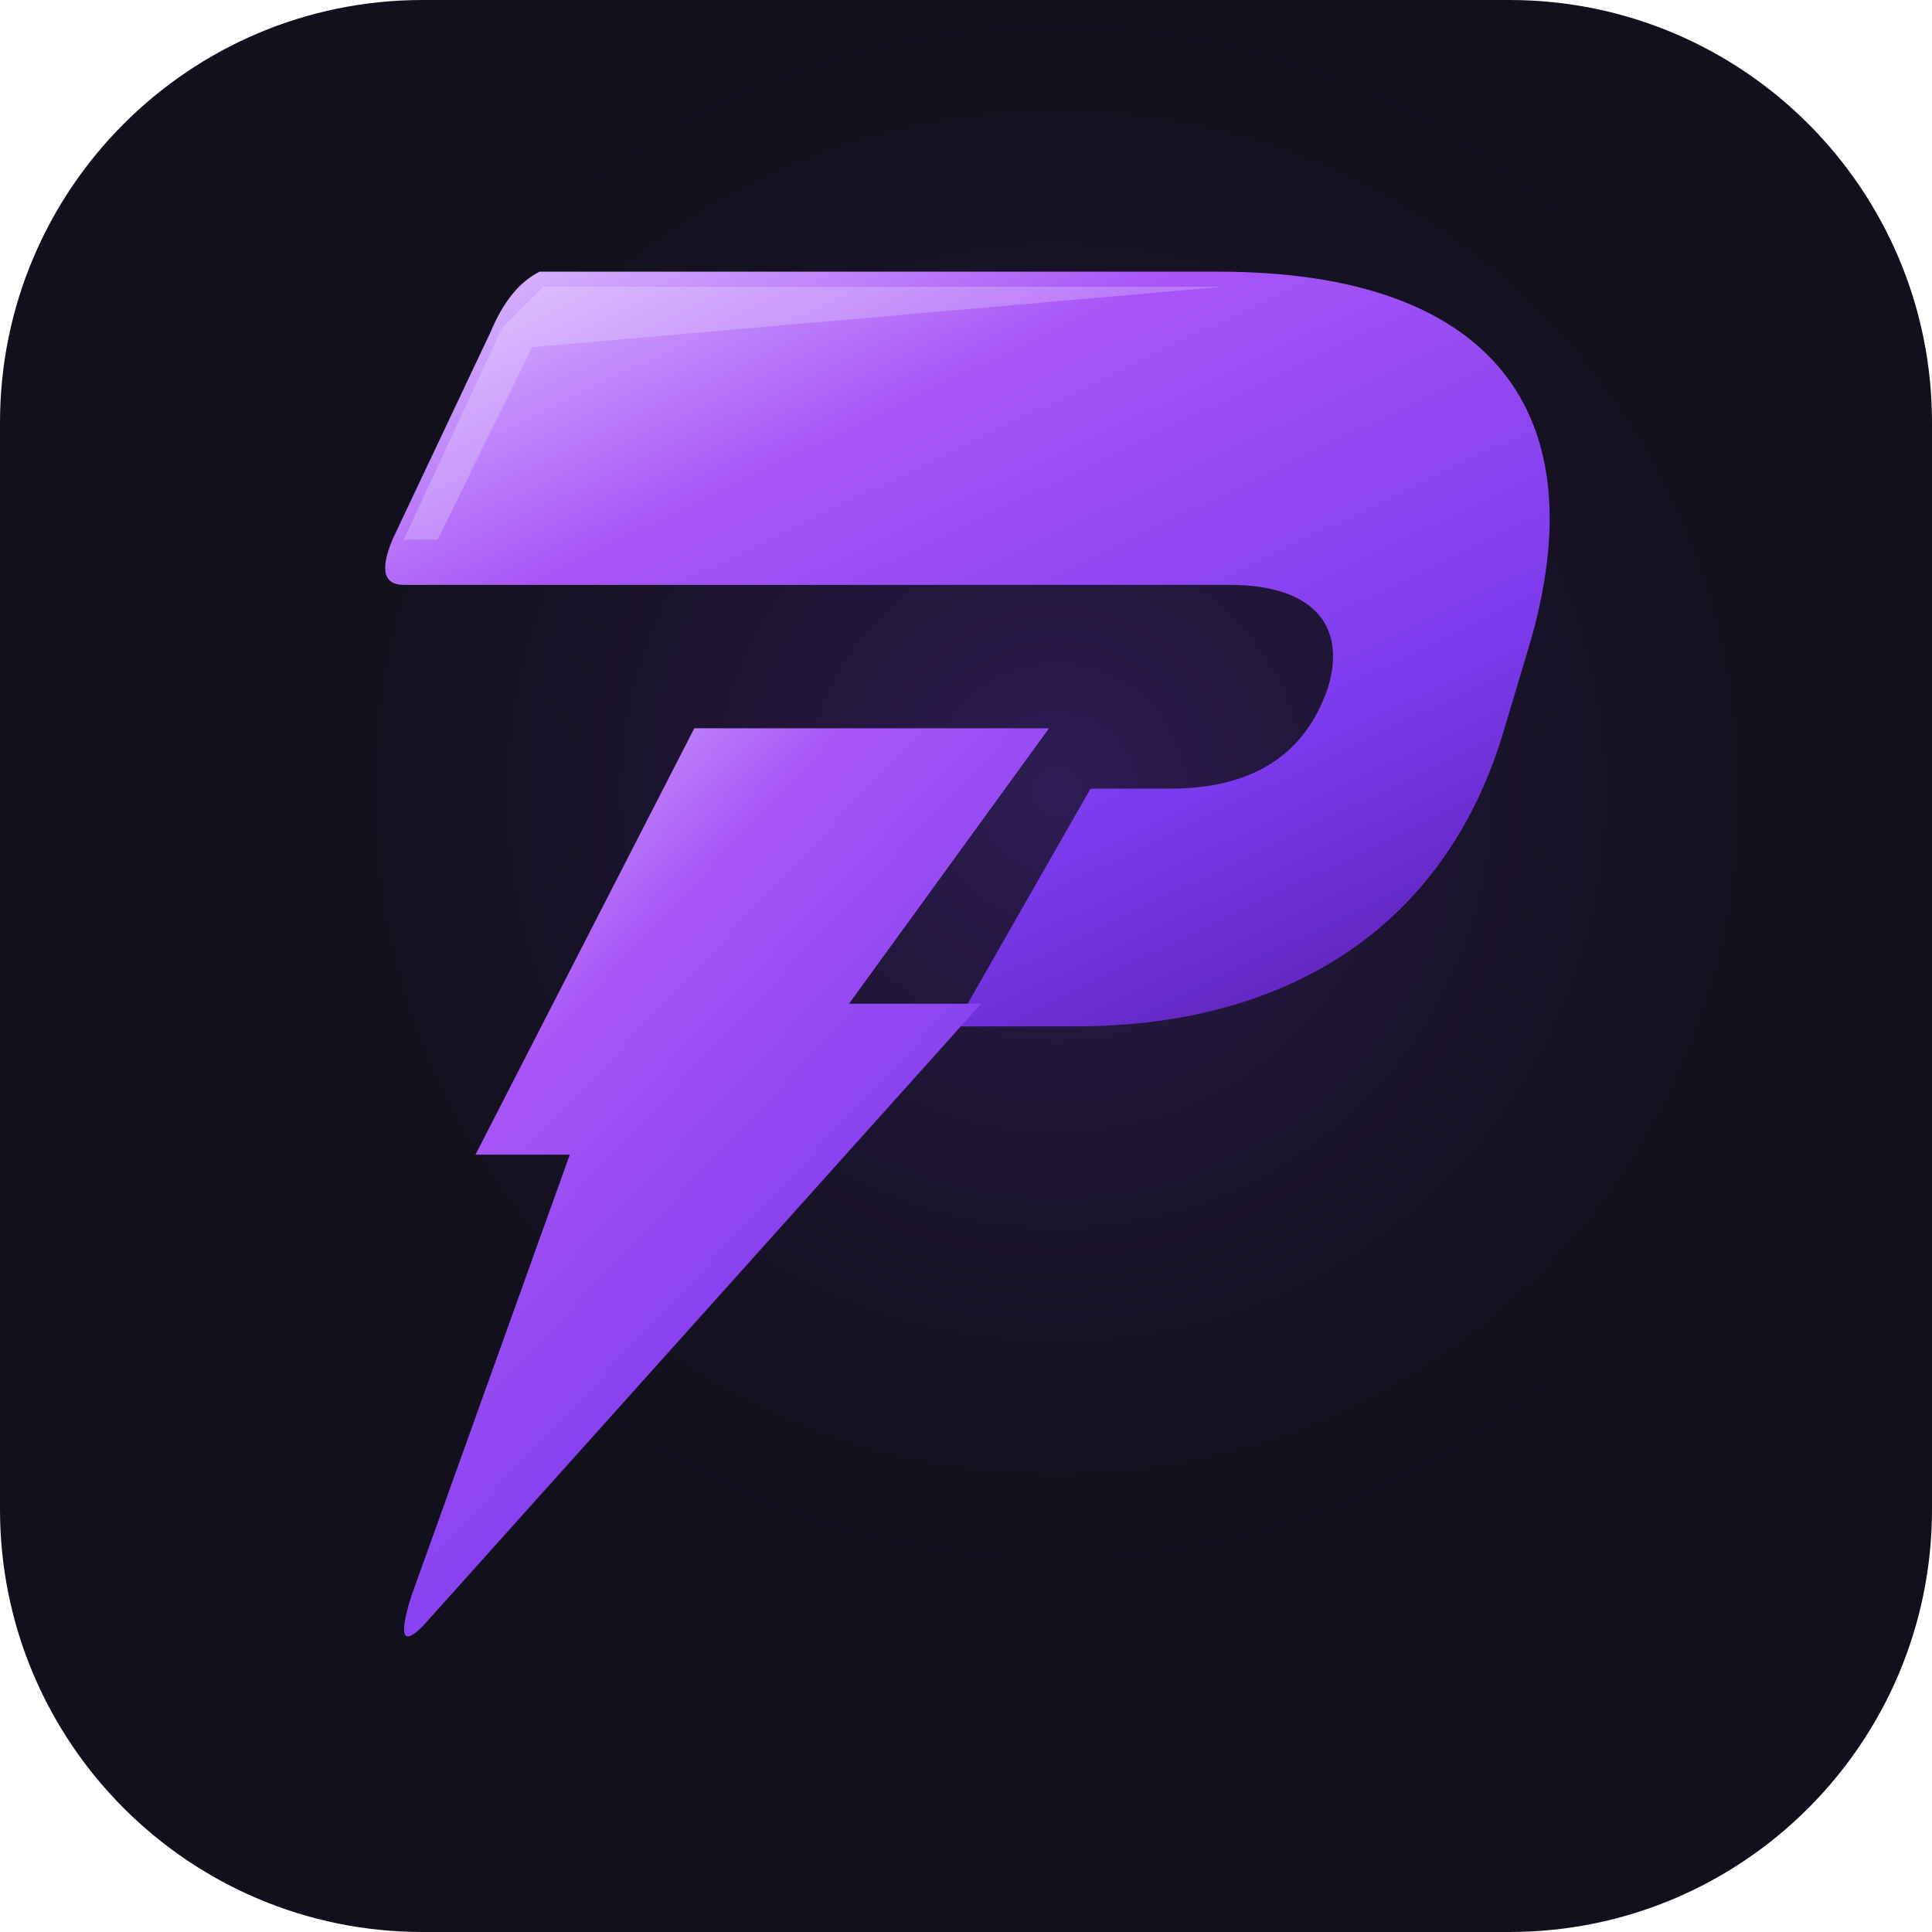
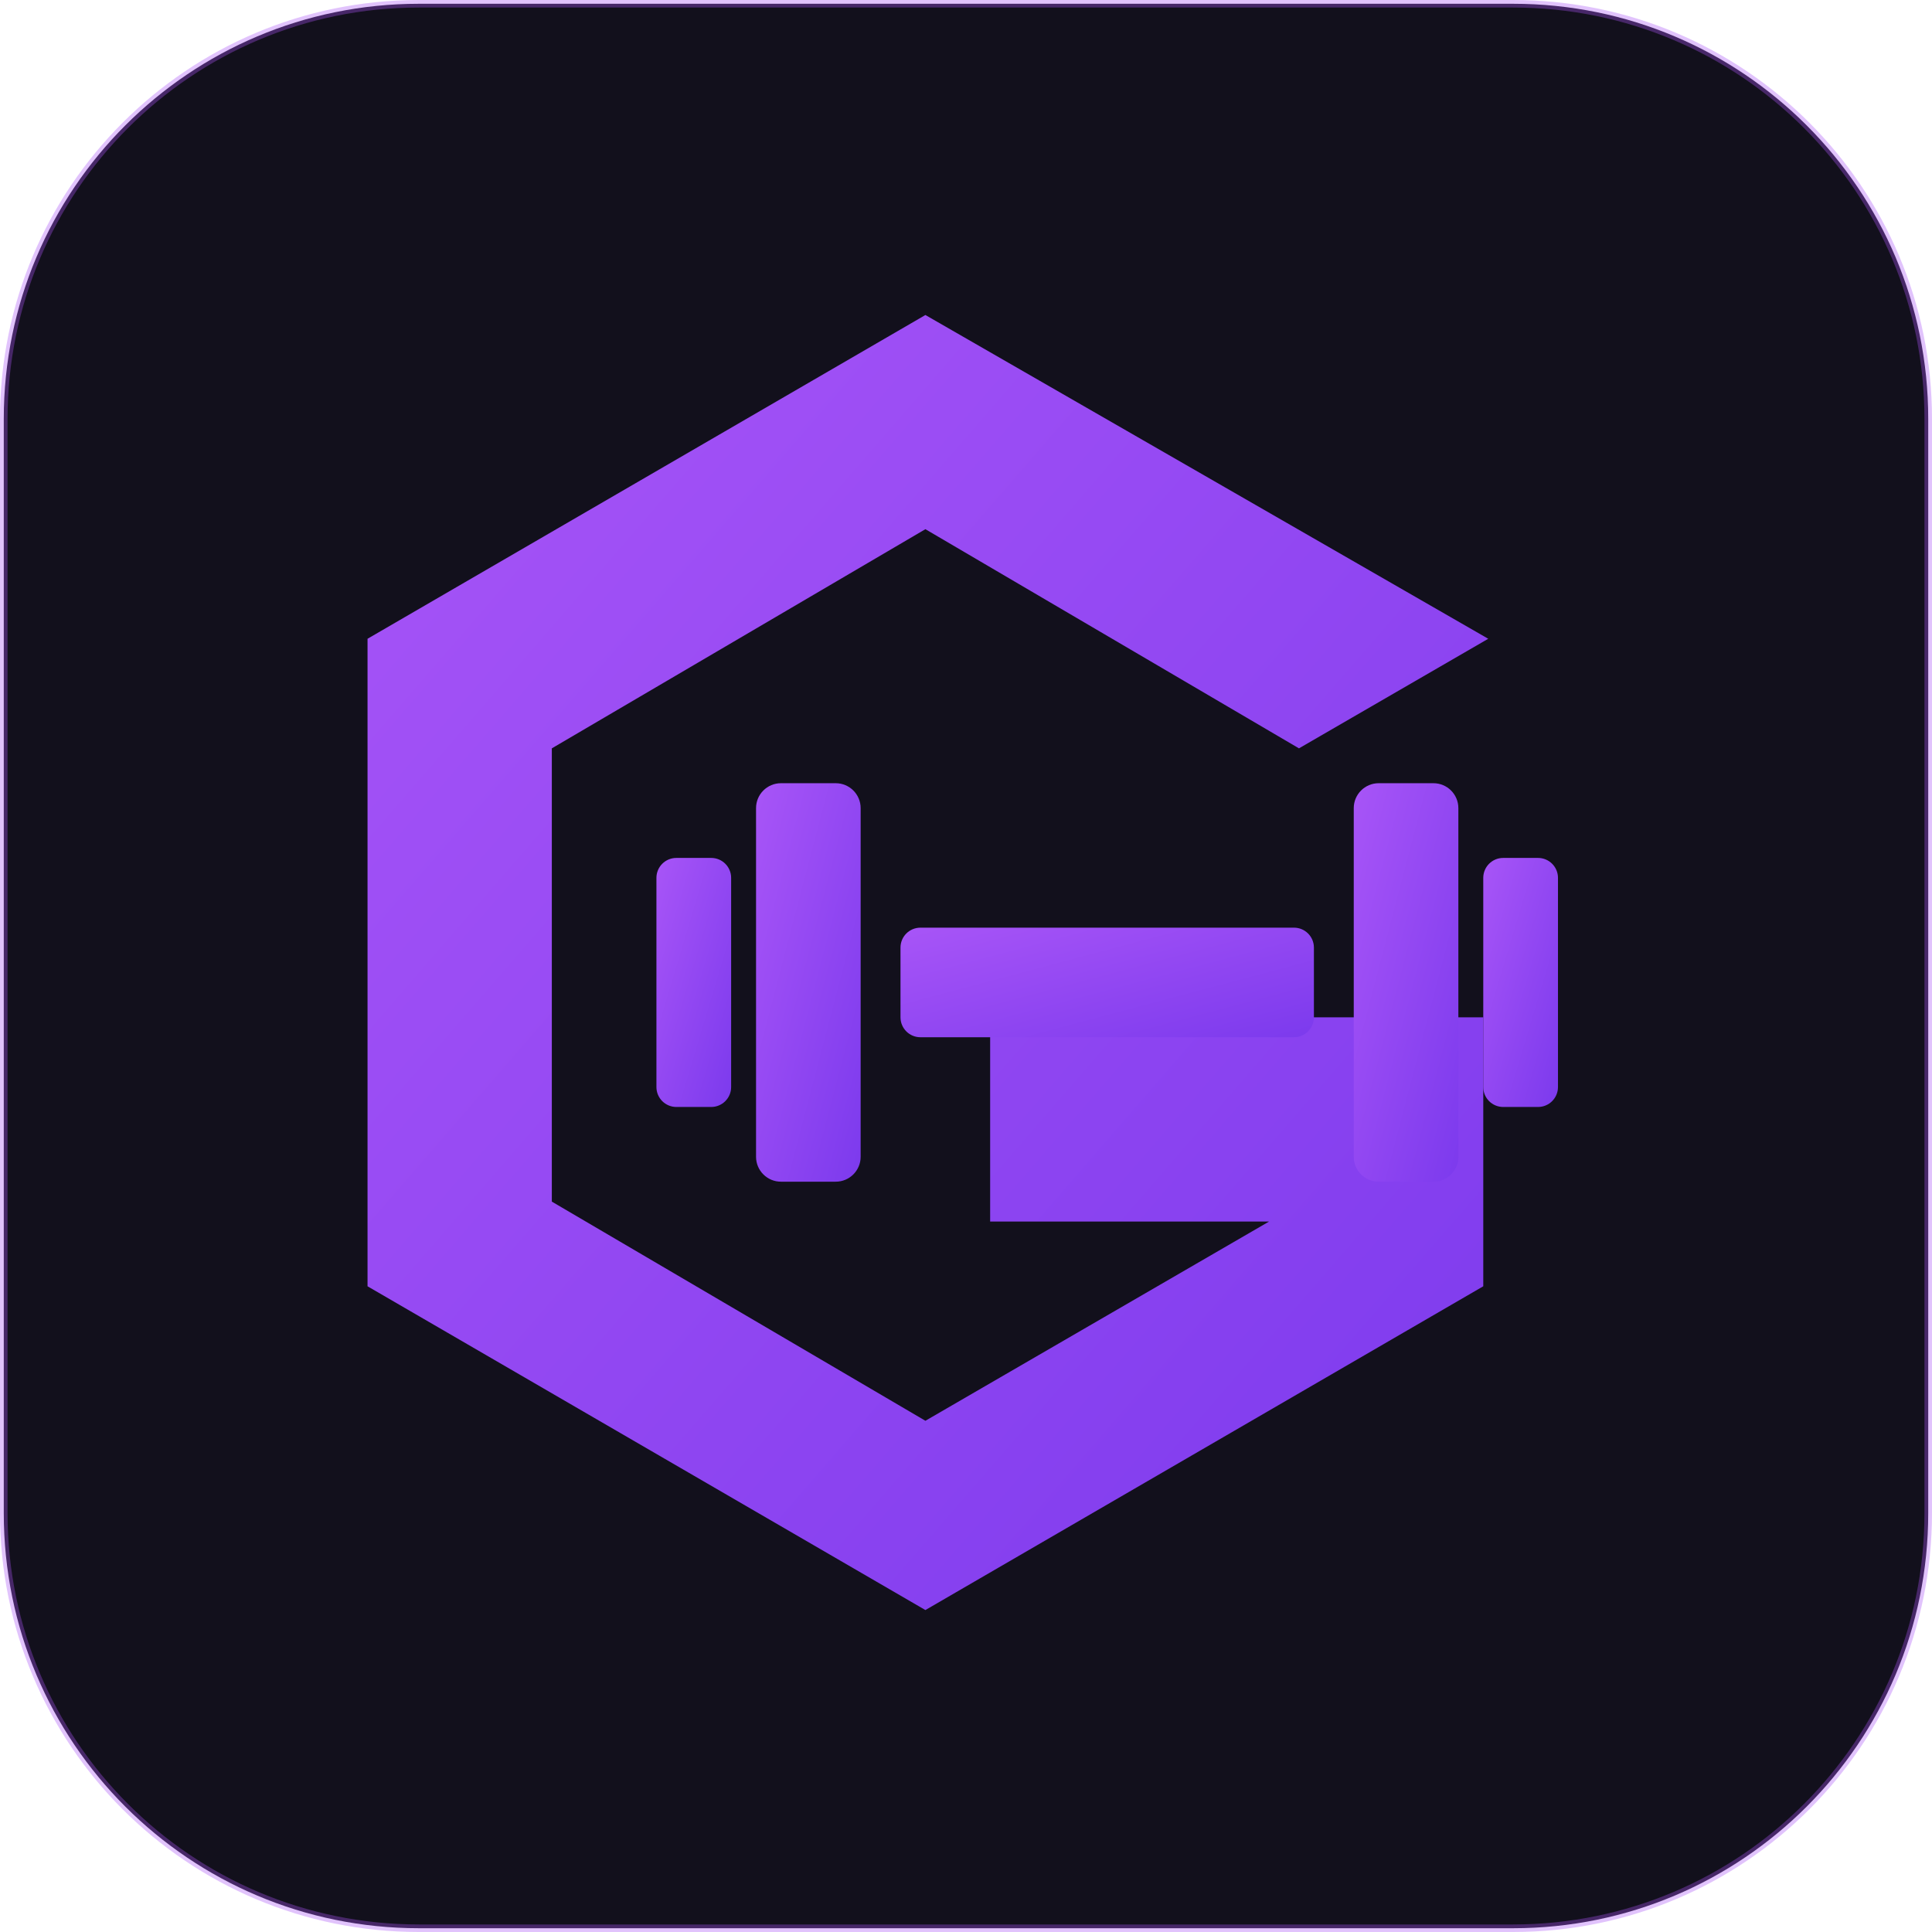
- <svg xmlns="http://www.w3.org/2000/svg" viewBox="0 0 512 512">
+ <svg xmlns="http://www.w3.org/2000/svg" viewBox="0 0 512 512" role="img" aria-label="GYMEG">
  <defs>
-     <linearGradient id="purple" x1=".1" y1="0" x2=".85" y2="1">
-       <stop stop-color="#D8B4FE" />
-       <stop offset=".28" stop-color="#A855F7" />
-       <stop offset=".72" stop-color="#7C3AED" />
-       <stop offset="1" stop-color="#5B21B6" />
+     <linearGradient id="purple" x1="0" y1="0" x2="1" y2="1">
+       <stop stop-color="#A855F7" />
+       <stop offset="1" stop-color="#7C3AED" />
    </linearGradient>
-     <radialGradient id="glow">
-       <stop stop-color="#7C3AED" stop-opacity=".28" />
-       <stop offset="1" stop-color="#12101C" stop-opacity="0" />
-     </radialGradient>
  </defs>
-   <rect width="512" height="512" rx="112" fill="#12101C" />
-   <circle cx="280" cy="210" r="240" fill="url(#glow)" />
-   <path fill="url(#purple)" fill-rule="evenodd" d="M143 72H323C395 72 424 109 405 172L399 192C384 245 342 272 285 272H253L289 209H310C332 209 346 200 352 182C357 165 347 155 326 155H107Q99 155 104 143L130 88Q135 76 143 72Z" />
-   <path fill="url(#purple)" d="M184 193H278L225 266H260L112 431Q104 439 109 423L151 306H126Z" />
-   <path fill="#F5F3FF" opacity=".24" d="M144 76H324L141 92L116 143H107L133 87Z" />
+   <rect x="1" y="1" width="510" height="510" rx="110" fill="#12101C" stroke="#A855F7" stroke-opacity=".35" stroke-width="2" />
+   <g transform="translate(71 65) scale(1.32)">
+     <path d="M245 79 132 14 20 79V209L132 274 244 209V155H145V196H201L132 236 57 192V101L132 57 207 101Z" fill="url(#purple)" />
+     <g fill="url(#purple)">
+       <rect x="78" y="123" width="15" height="50" rx="4" />
+       <rect x="98" y="108" width="21" height="80" rx="5" />
+       <rect x="127" y="137" width="83" height="22" rx="4" />
+       <rect x="218" y="108" width="21" height="80" rx="5" />
+       <rect x="244" y="123" width="15" height="50" rx="4" />
+     </g>
+   </g>
</svg>
